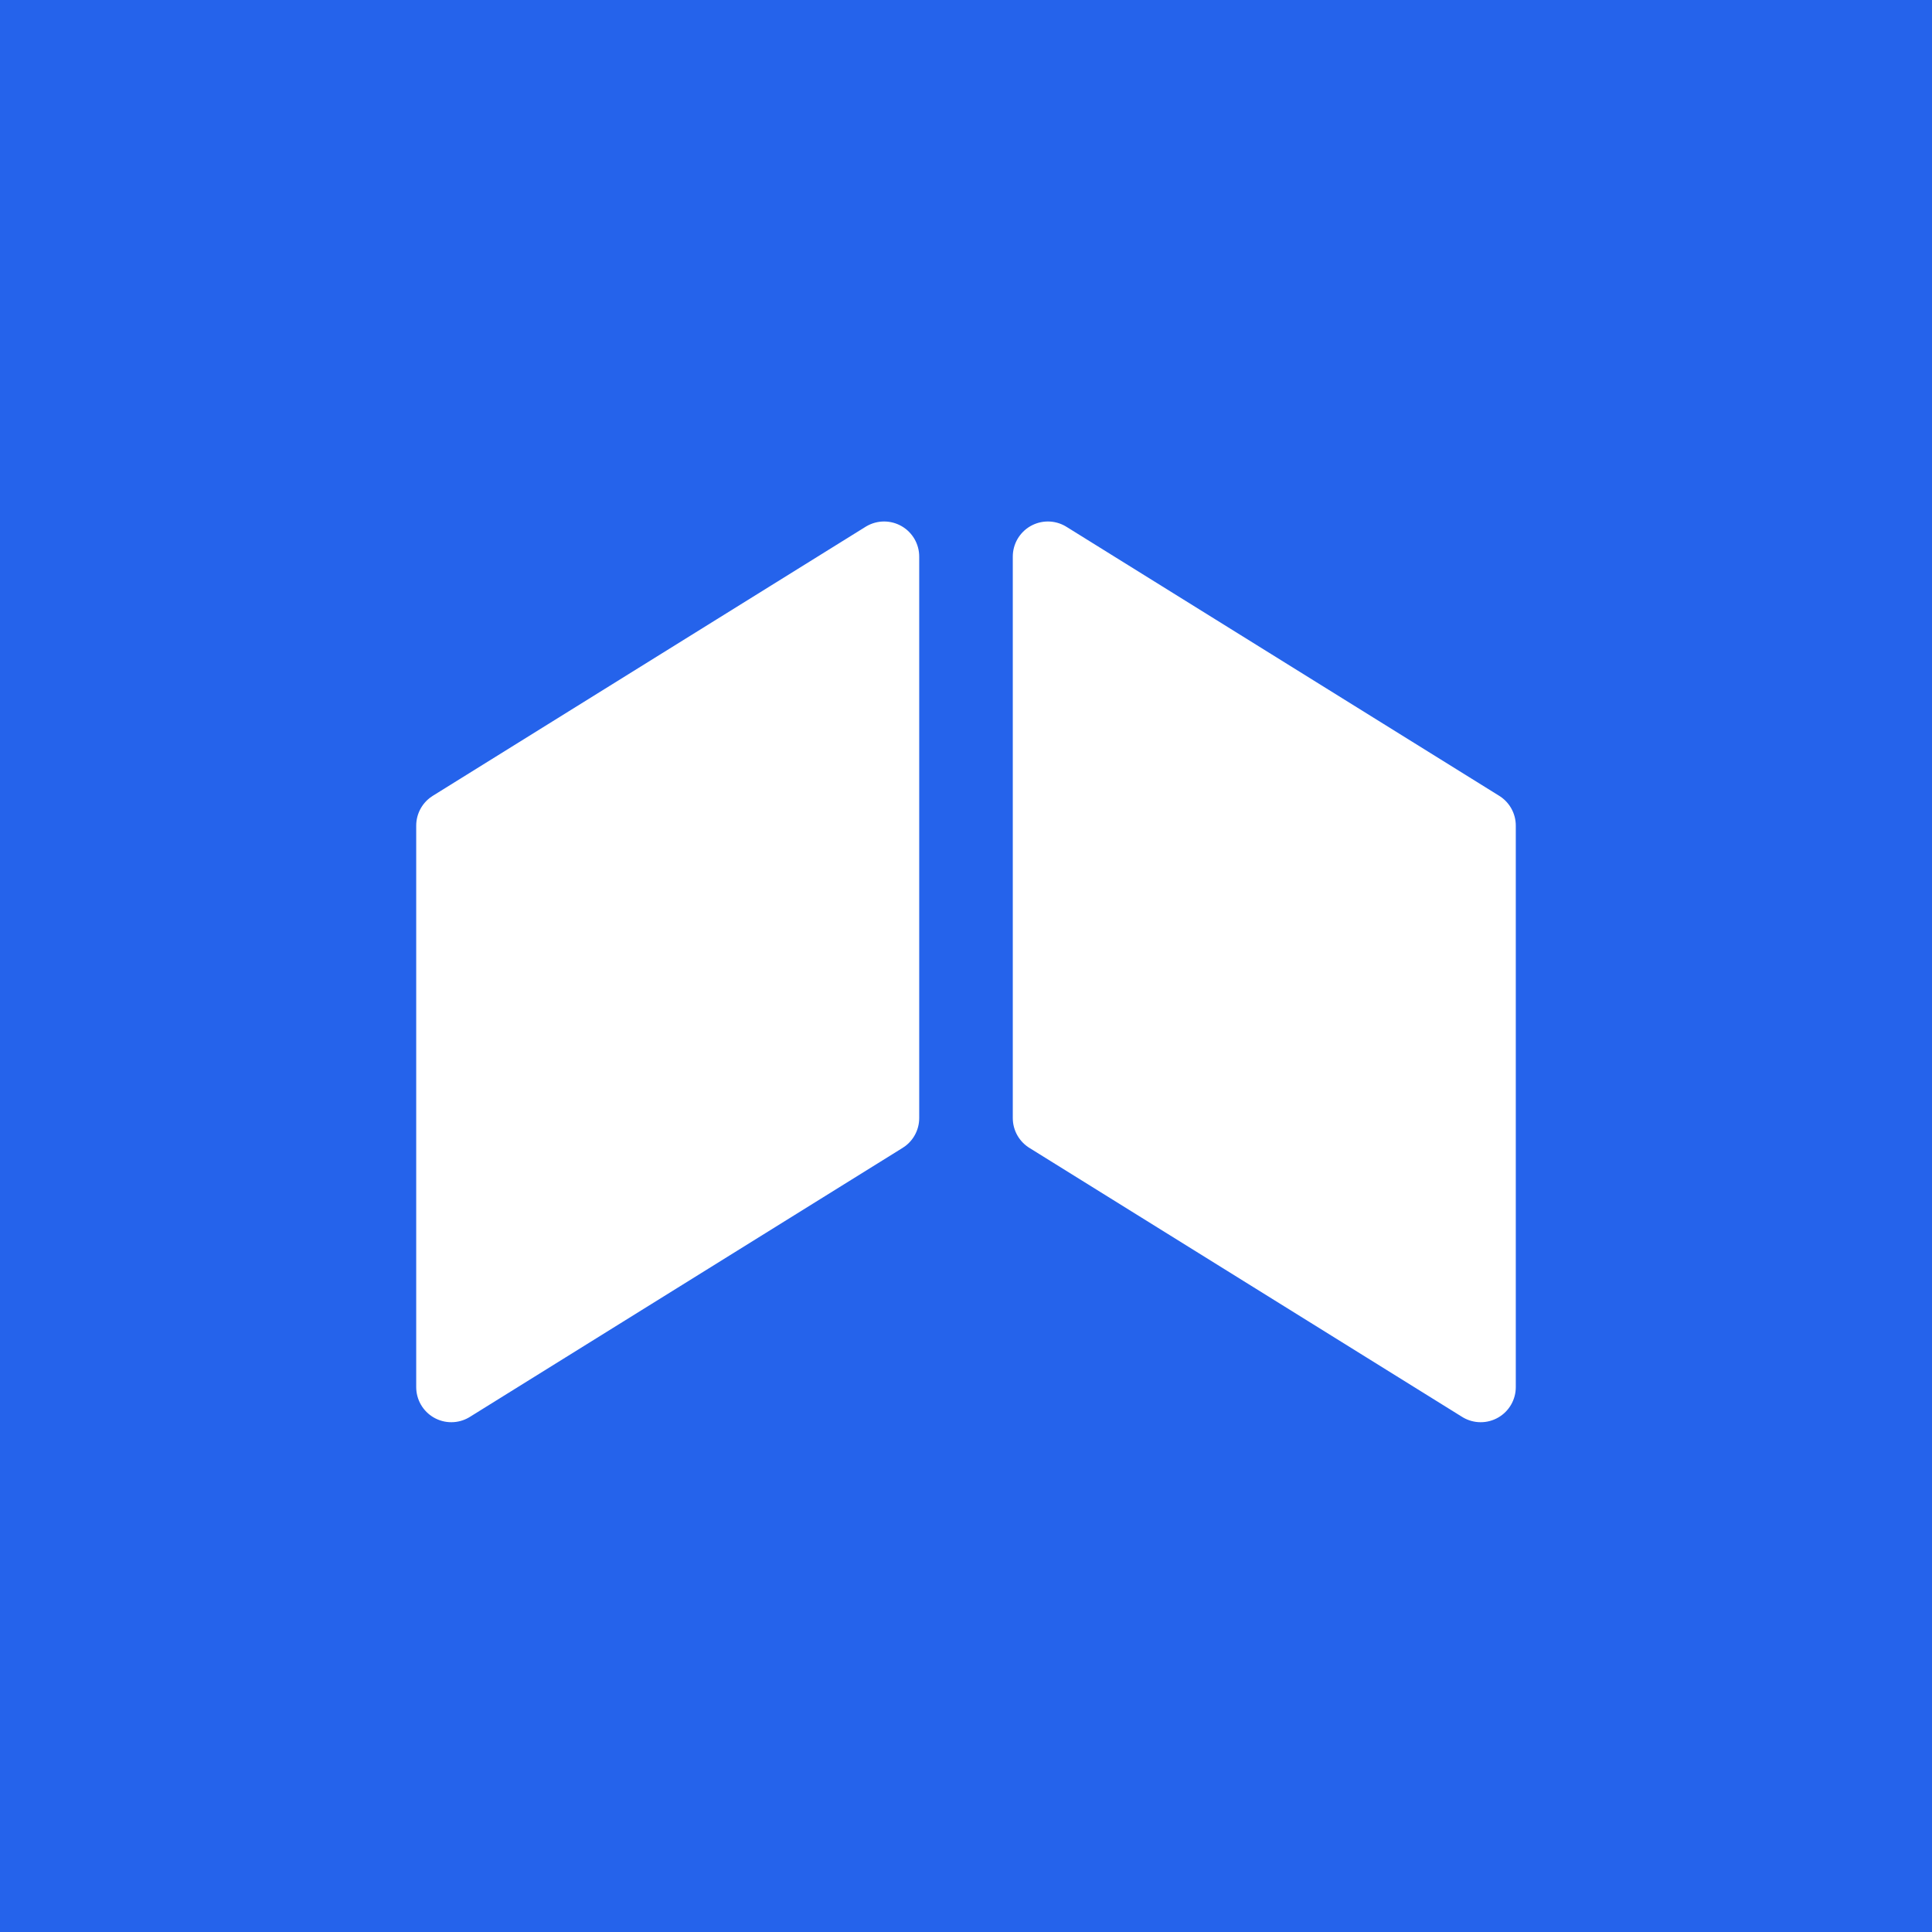
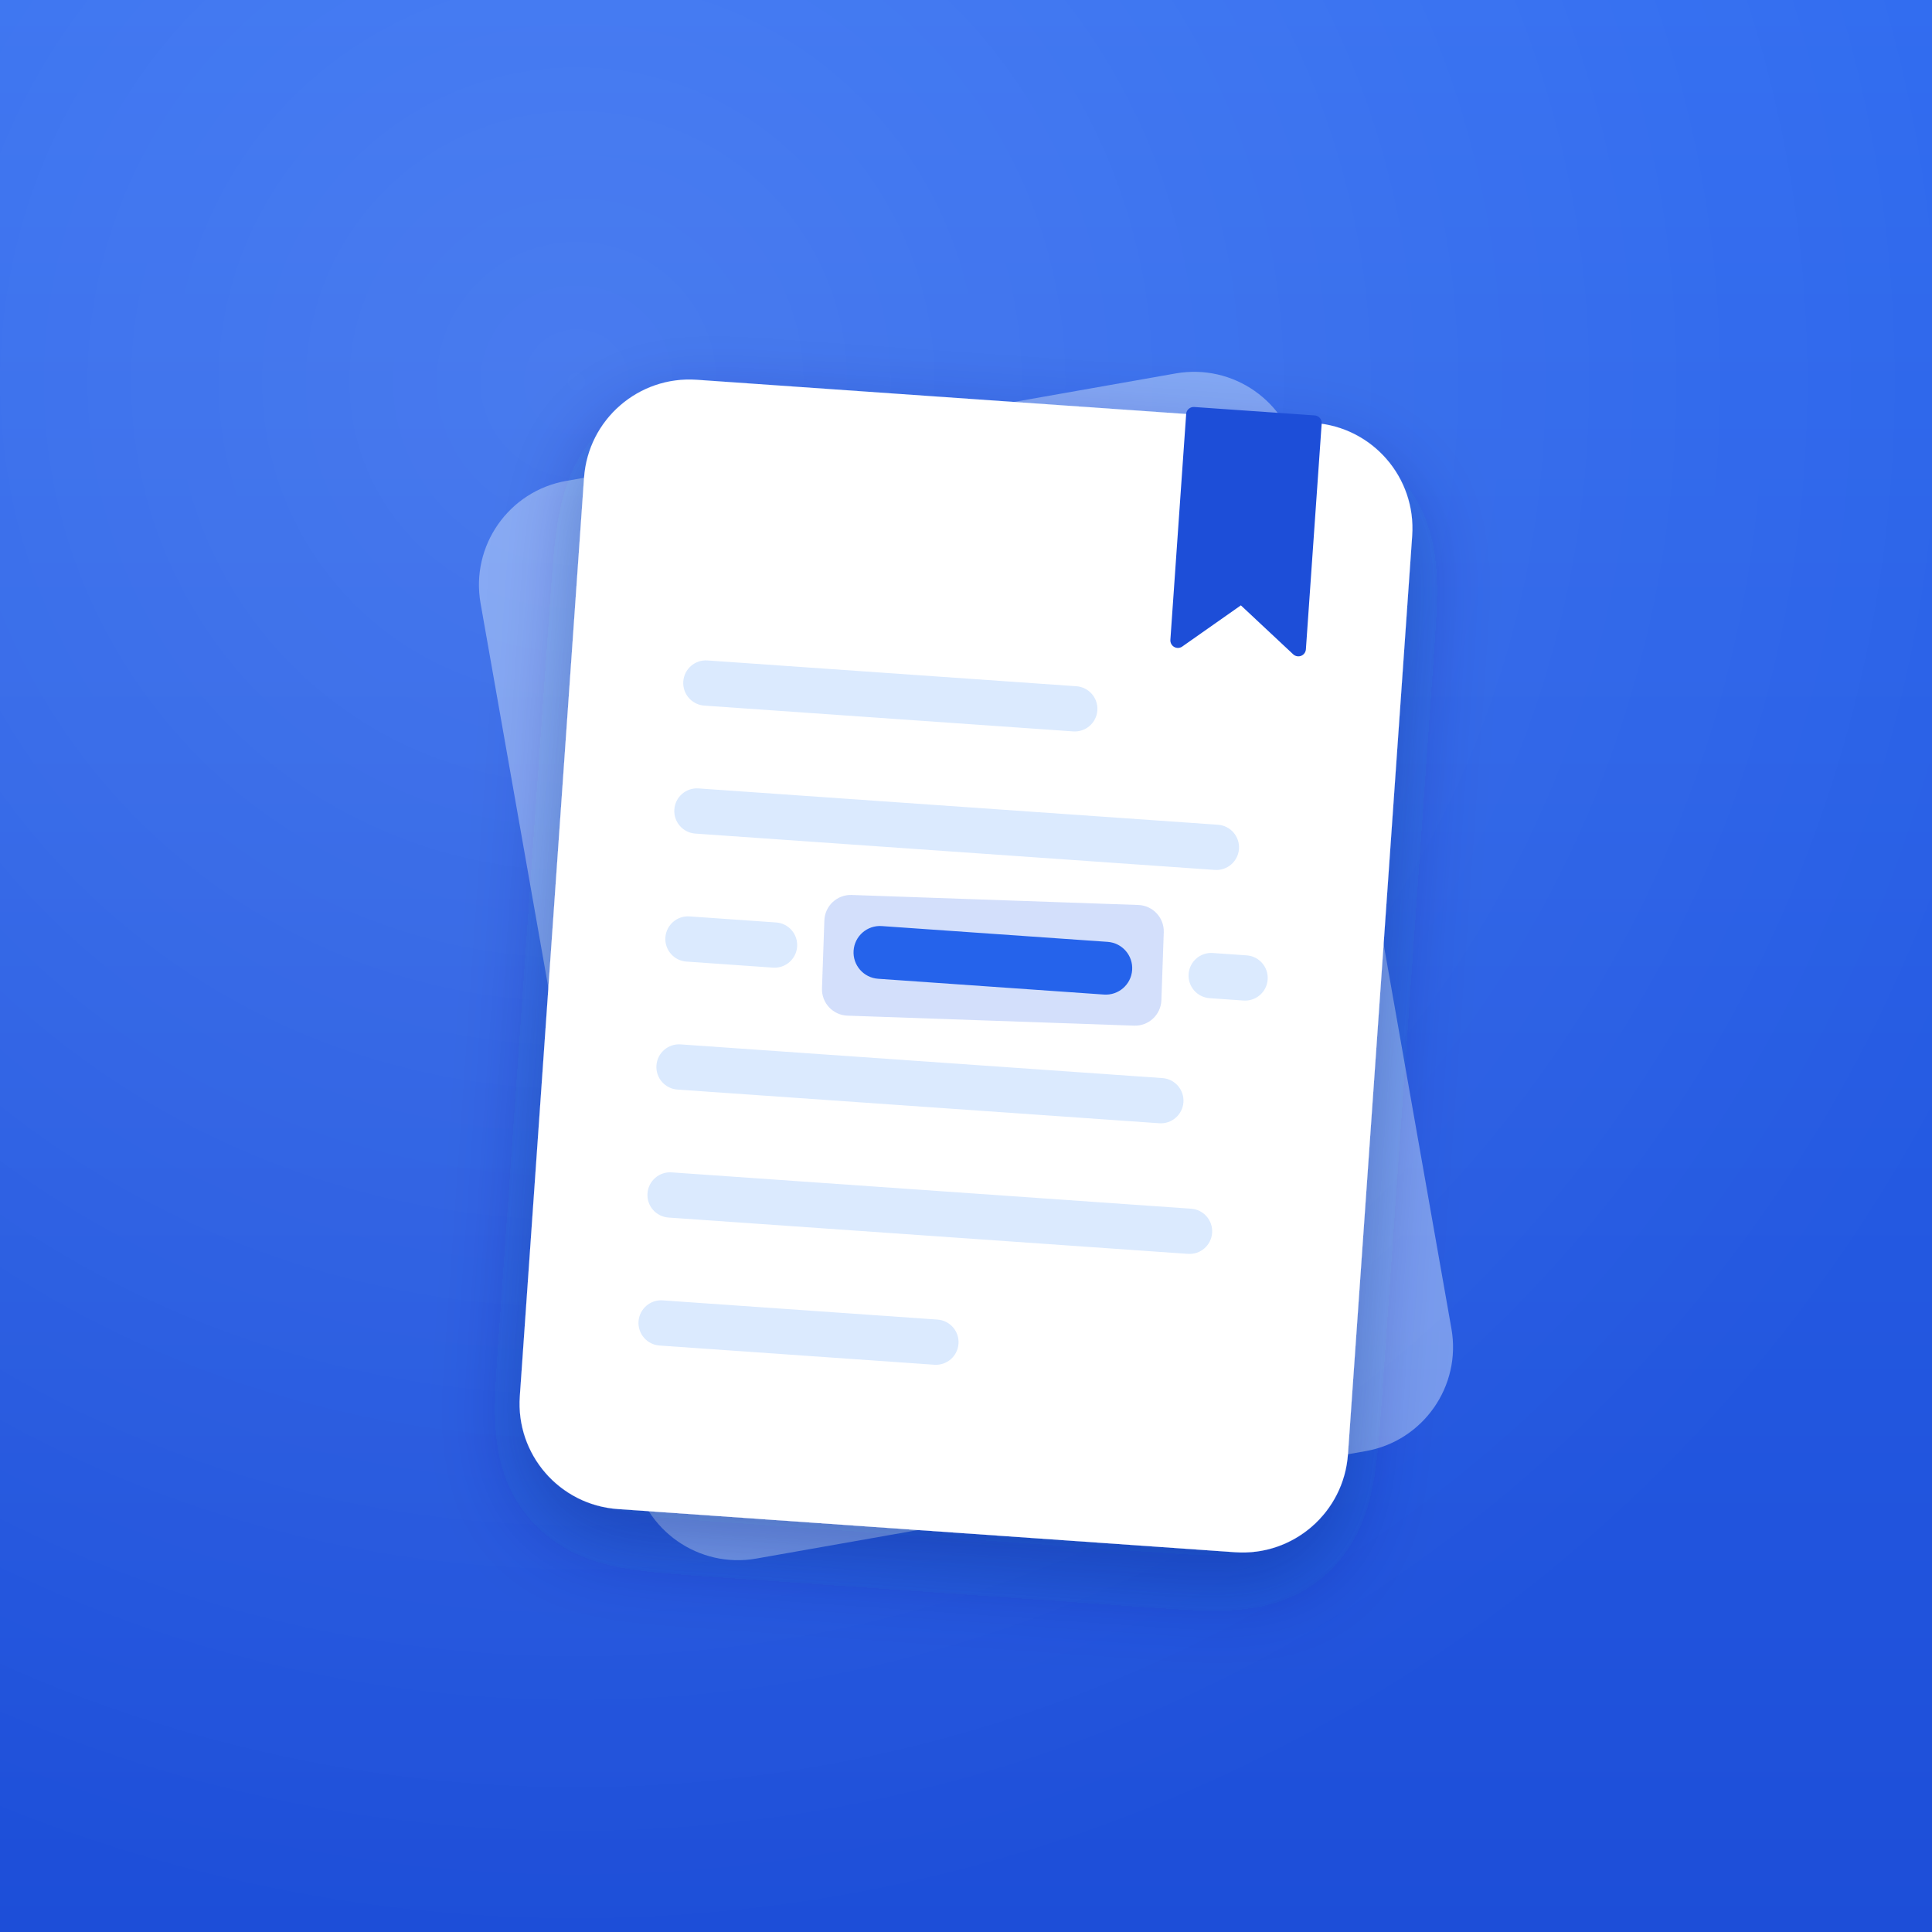
<svg xmlns="http://www.w3.org/2000/svg" viewBox="0 0 1024 1024">
-   <rect width="1024" height="1024" fill="#2563EB" />
-   <g transform="translate(512 512) scale(6.2) translate(0 -8)">
-     <path d="M-44 -4 L-7 -27 L-7 21 L-44 44 Z M44 -4 L7 -27 L7 21 L44 44 Z" fill="#FFFFFF" stroke="#FFFFFF" stroke-width="6" stroke-linejoin="round" />
+   <defs>
+     <linearGradient id="bg" x1="0" y1="0" x2="0" y2="1">
+       <stop offset="0" stop-color="#2F6BF0" />
+       <stop offset="1" stop-color="#1D4ED8" />
+     </linearGradient>
+     <radialGradient id="glow" cx=".3" cy=".2" r=".8">
+       <stop offset="0" stop-color="#FFFFFF" stop-opacity=".14" />
+       <stop offset="1" stop-color="#FFFFFF" stop-opacity="0" />
+     </radialGradient>
+     <linearGradient id="spineL" gradientUnits="userSpaceOnUse" x1="512" y1="0" x2="420" y2="0">
+       <stop offset="0" stop-color="#DBEAFE" stop-opacity=".95" />
+       <stop offset="1" stop-color="#DBEAFE" stop-opacity="0" />
+     </linearGradient>
+     <linearGradient id="spineR" gradientUnits="userSpaceOnUse" x1="512" y1="0" x2="604" y2="0">
+       <stop offset="0" stop-color="#DBEAFE" stop-opacity=".95" />
+       <stop offset="1" stop-color="#DBEAFE" stop-opacity="0" />
+     </linearGradient>
+     <linearGradient id="arc" gradientUnits="userSpaceOnUse" x1="512" y1="220" x2="512" y2="804">
+       <stop offset="0" stop-color="#FFFFFF" />
+       <stop offset="1" stop-color="#DBEAFE" />
+     </linearGradient>
+     <filter id="sh" x="-20%" y="-20%" width="140%" height="150%">
+       <feDropShadow dx="0" dy="18" stdDeviation="22" flood-color="#0B2A7A" flood-opacity="0.35" />
+     </filter>
+     <filter id="shs" x="-50%" y="-50%" width="200%" height="200%">
+       <feDropShadow dx="0" dy="6" stdDeviation="8" flood-color="#7C2D12" flood-opacity=".3" />
+     </filter>
+   </defs>
+   <rect width="1024" height="1024" fill="url(#bg)" />
+   <rect width="1024" height="1024" fill="url(#glow)" />
+   <g transform="translate(512 512) scale(1.0) translate(-512 -512)">
+     <rect x="292" y="222" width="440" height="580" rx="56" fill="#DBEAFE" fill-opacity="0.45" transform="rotate(-10 512 512)" />
+     <g filter="url(#sh)">
+       <rect x="292" y="212" width="440" height="600" rx="56" fill="#FFFFFF" transform="rotate(4 512 512)" />
+     </g>
+     <g transform="rotate(4 512 512)">
+       <path d="M612,212 L676,212 L676,332 L644,306 L612,332 Z" fill="#1D4ED8" stroke="#1D4ED8" stroke-width="8" stroke-linejoin="round" />
+       <rect x="352" y="360" width="220" height="24" rx="12" fill="#DBEAFE" fill-opacity="1" />
+       <rect x="352" y="428" width="300" height="24" rx="12" fill="#DBEAFE" fill-opacity="1" />
+       <rect x="352" y="496" width="70" height="24" rx="12" fill="#DBEAFE" fill-opacity="1" />
+       <rect x="436" y="476" width="180" height="64" rx="14" fill="#2563EB" fill-opacity=".2" transform="rotate(-2 526 508)" />
+       <rect x="452" y="494" width="148" height="28" rx="14" fill="#2563EB" />
+       <rect x="630" y="496" width="42" height="24" rx="12" fill="#DBEAFE" fill-opacity="1" />
+       <rect x="352" y="564" width="280" height="24" rx="12" fill="#DBEAFE" fill-opacity="1" />
+       <rect x="352" y="632" width="300" height="24" rx="12" fill="#DBEAFE" fill-opacity="1" />
+       <rect x="352" y="700" width="170" height="24" rx="12" fill="#DBEAFE" fill-opacity="1" />
+     </g>
  </g>
</svg>
